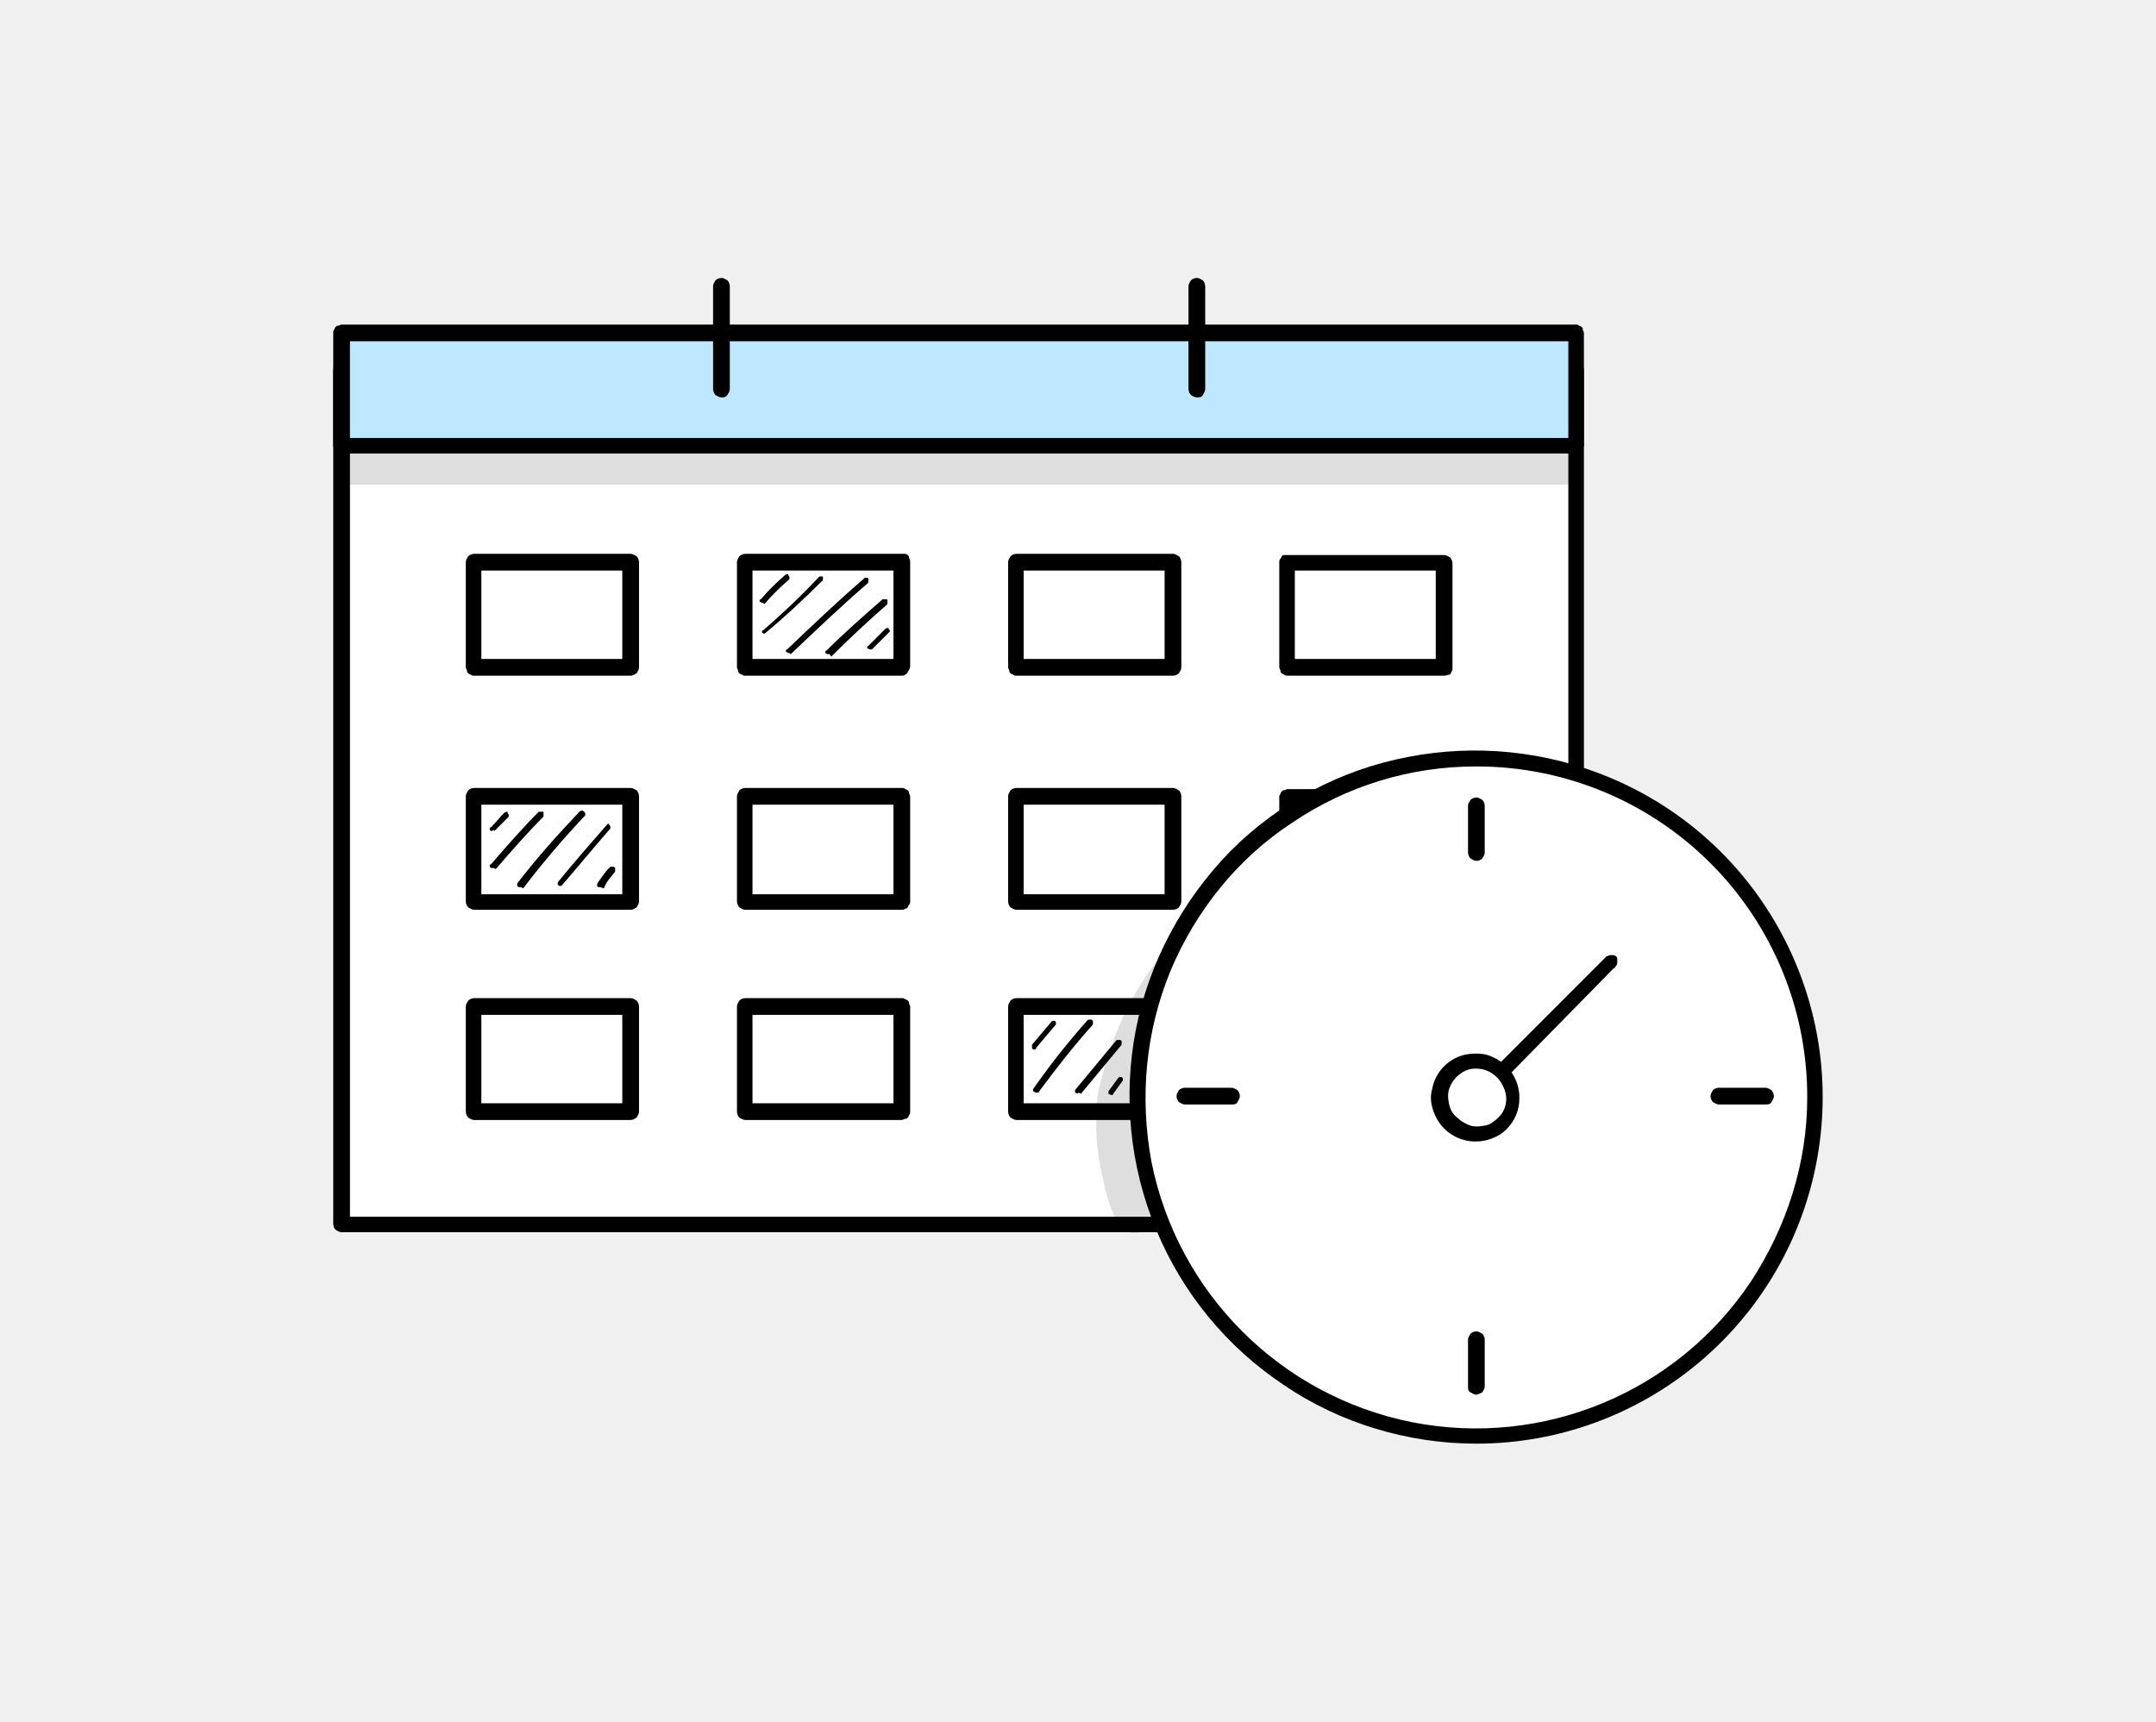
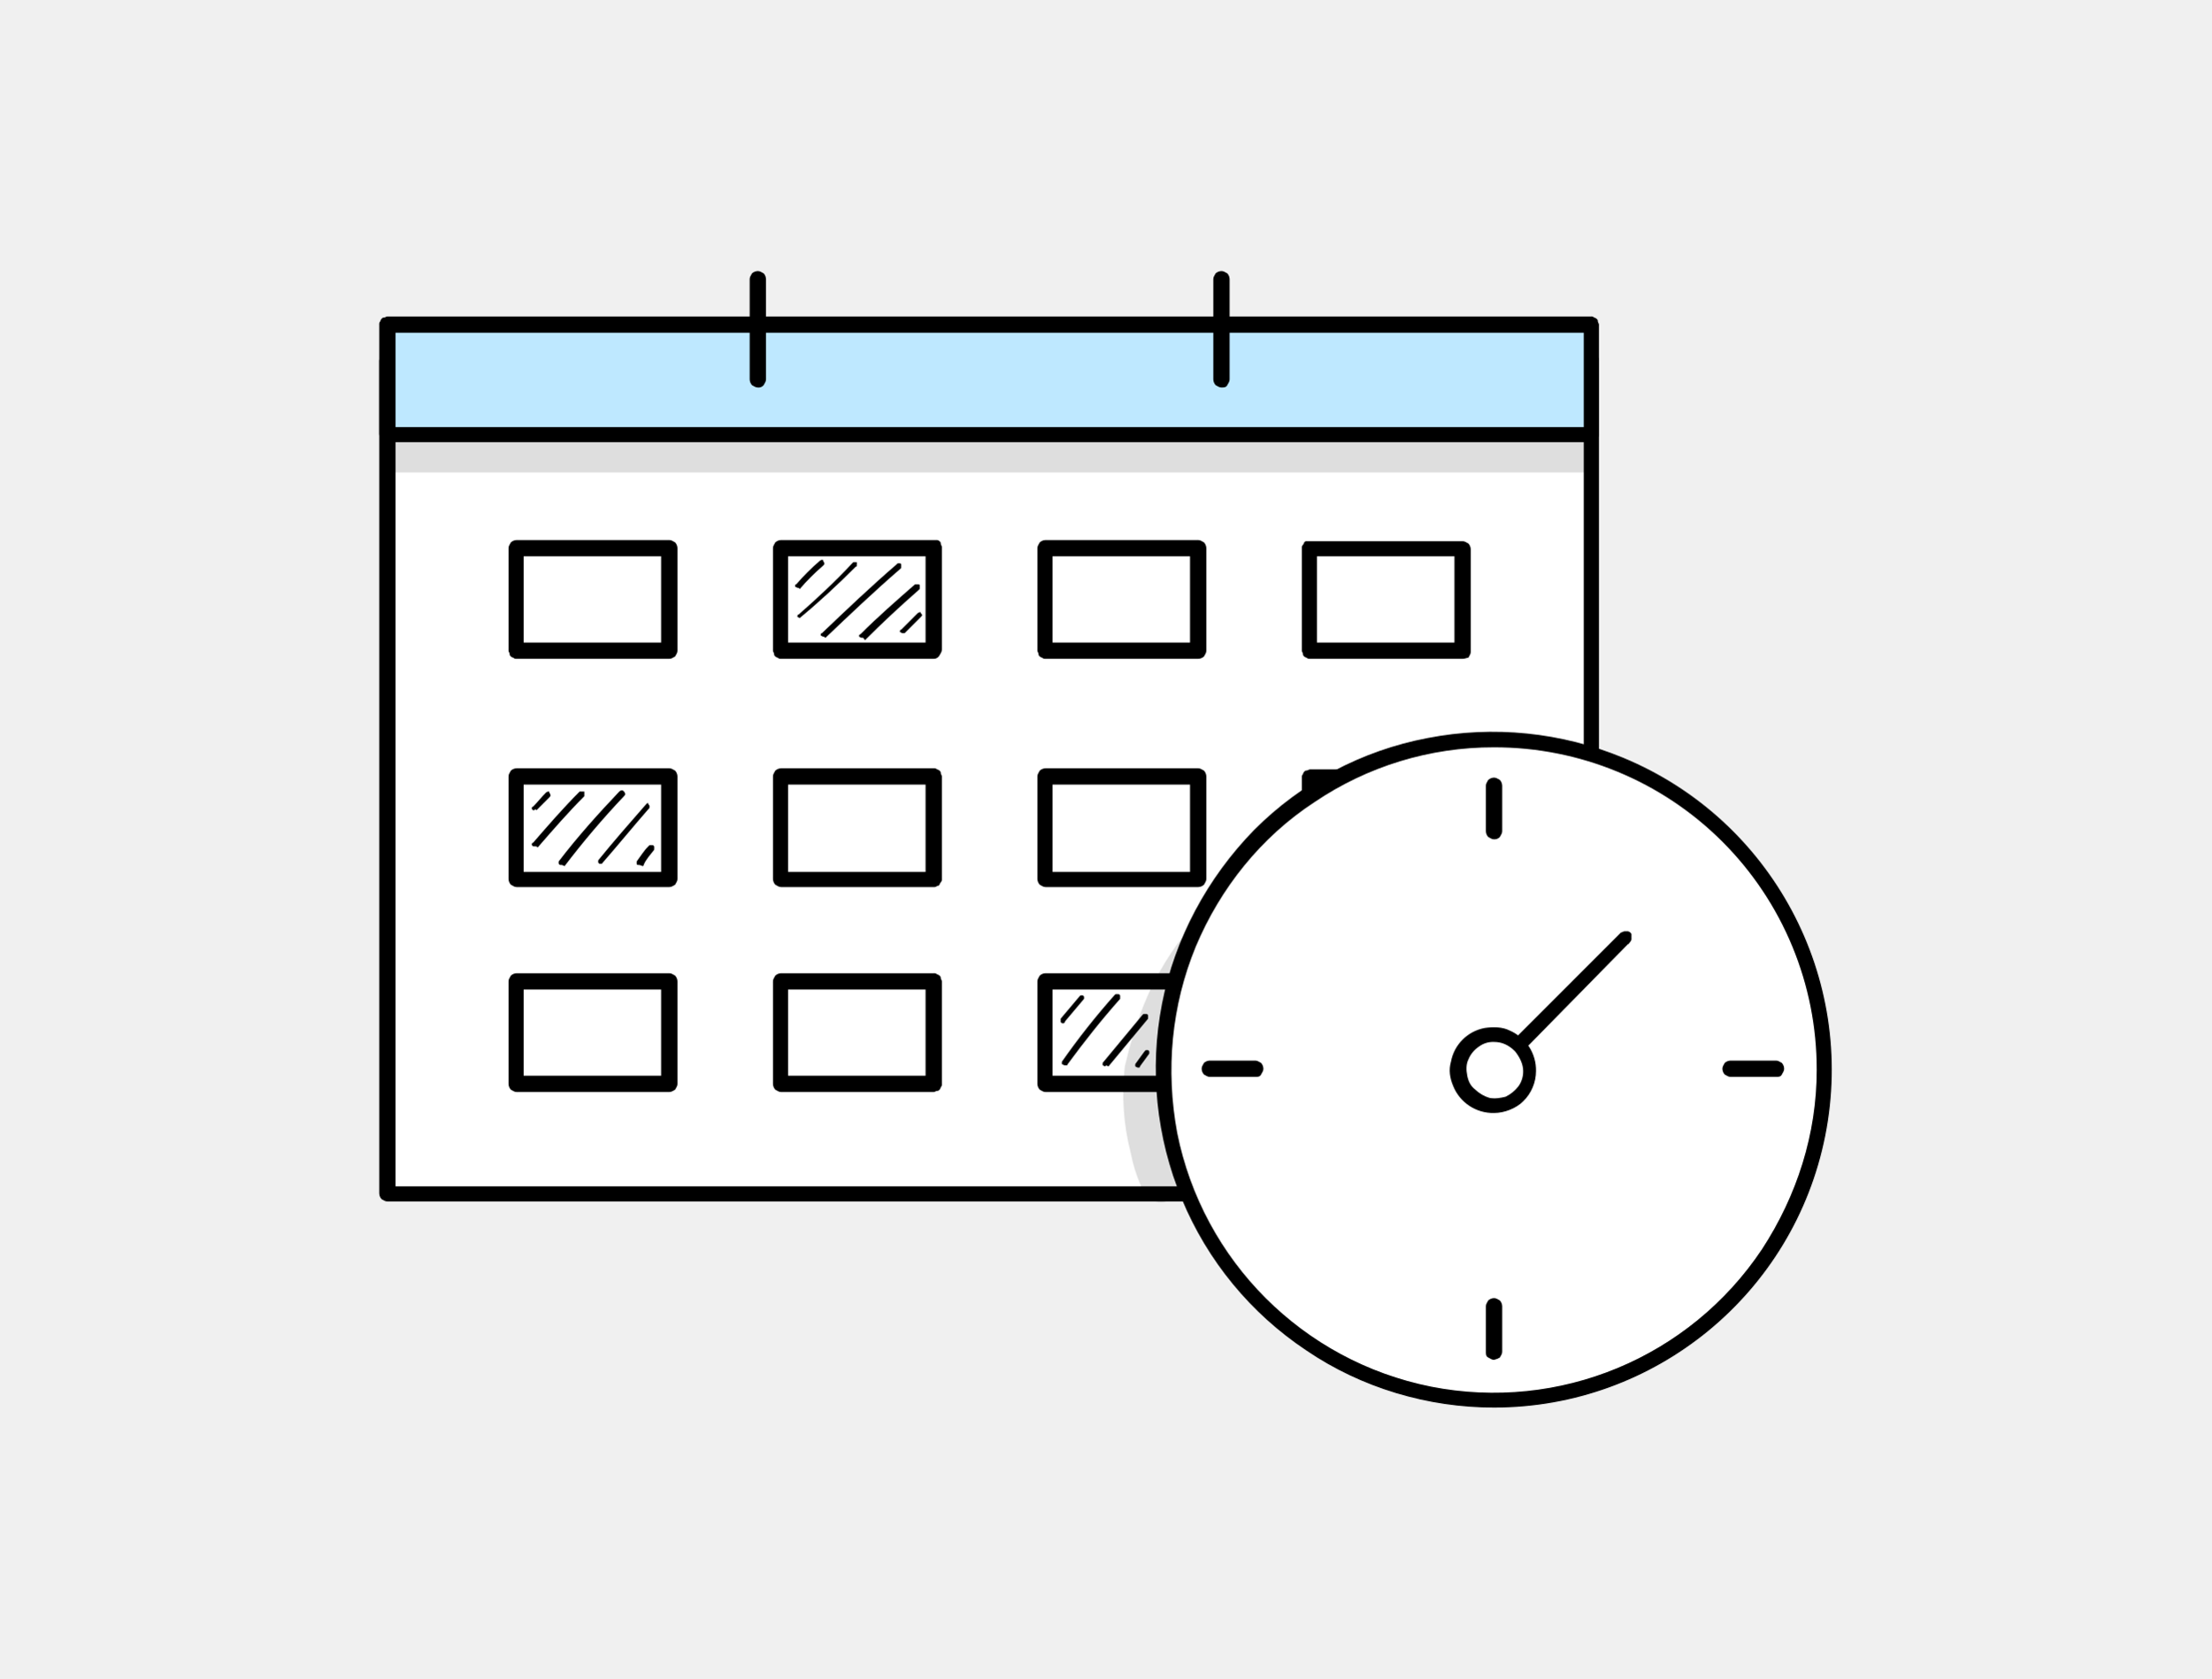
- <svg xmlns="http://www.w3.org/2000/svg" width="132.447" height="105.775" id="Layer_1" data-name="Layer 1" viewBox="0 0 1080 1080">
+ <svg xmlns="http://www.w3.org/2000/svg" width="152.447" height="115.775" id="Layer_1" data-name="Layer 1" viewBox="0 0 1080 1080">
  <defs>
    <style>.cls-1{fill:#fff;}.cls-2{fill:#bee8ff;}.cls-3{opacity:0.13;}</style>
  </defs>
  <path class="cls-1" d="M78.09,767.77h774V232.06h-774Z" />
  <path d="M852.81,773H78.09c-1.5,0-2.25-.74-3.74-1.49a5.73,5.73,0,0,1-1.5-3.75V232.06c0-1.5.75-2.25,1.5-3.75a5.72,5.72,0,0,1,3.74-1.49h774c1.5,0,2.25.75,3.75,1.49a5.72,5.72,0,0,1,1.49,3.75V767.77c0,1.5-.74,2.25-1.49,3.75A5.66,5.66,0,0,1,852.81,773ZM83.34,763.27H847.56v-526H83.34Z" />
  <path class="cls-2" d="M78.09,280h774V209.58h-774Z" />
  <path d="M852.81,284.51H78.09c-1.5,0-2.25-.75-3.74-1.5a5.73,5.73,0,0,1-1.5-3.75V208.83a2.75,2.75,0,0,1,.75-2.24,2.63,2.63,0,0,1,.74-1.5c.75-.75.75-.75,1.5-.75s1.5-.75,2.25-.75h774a2.76,2.76,0,0,1,2.25.75,2.62,2.62,0,0,1,1.5.75c.75.75.75.75.75,1.5s.74,1.5.74,2.24v70.43c0,1.5-.74,2.25-1.49,3.75A3,3,0,0,1,852.81,284.51ZM83.34,274.77H847.56V214.08H83.34Z" />
  <path class="cls-1" d="M259.41,352.69H161.26v65.93h98.15Z" />
  <path d="M259.41,423.87H161.26a2.76,2.76,0,0,1-2.25-.75,2.62,2.62,0,0,1-1.5-.75c-.75-.75-.75-.75-.75-1.5s-.75-1.5-.75-2.25V352.69c0-1.5.75-2.25,1.5-3.75a5.73,5.73,0,0,1,3.75-1.5h98.15c1.5,0,2.25.75,3.74,1.5a5.73,5.73,0,0,1,1.5,3.75v65.93c0,1.5-.75,2.25-1.5,3.75C261.66,423.12,260.91,423.87,259.41,423.87Zm-93.66-10.49h88.41V357.93H165.75Z" />
  <path class="cls-1" d="M429.49,352.69H331.34v65.93h98.15Z" />
  <path d="M429.49,423.87H331.34a2.76,2.76,0,0,1-2.25-.75,2.62,2.62,0,0,1-1.5-.75c-.75-.75-.75-.75-.75-1.5s-.75-1.5-.75-2.25V352.69c0-1.5.75-2.25,1.5-3.75a5.73,5.73,0,0,1,3.75-1.5H431.73a2.62,2.62,0,0,1,1.5.75c.75.75.75.75.75,1.5s.75,1.5.75,2.25v65.93c0,1.5-.75,2.25-1.5,3.75A4.12,4.12,0,0,1,429.49,423.87Zm-93.66-10.49h88.41V357.93H335.83Z" />
  <path class="cls-1" d="M599.56,352.69H501.41v65.93h98.15Z" />
  <path d="M599.56,423.87H501.41a2.74,2.74,0,0,1-2.24-.75,2.62,2.62,0,0,1-1.5-.75c-.75-.75-.75-.75-.75-1.5s-.75-1.5-.75-2.25V352.69c0-1.5.75-2.25,1.5-3.75a5.72,5.72,0,0,1,3.74-1.5h98.15c1.5,0,2.25.75,3.75,1.5a5.73,5.73,0,0,1,1.5,3.75v65.93c0,1.5-.75,2.25-1.5,3.75A5.73,5.73,0,0,1,599.56,423.87Zm-93.65-10.49h88.41V357.93H505.91Z" />
  <path class="cls-1" d="M769.64,352.69H671.49v65.93h98.15Z" />
  <path d="M769.64,423.87H671.49a2.76,2.76,0,0,1-2.25-.75,2.62,2.62,0,0,1-1.49-.75c-.75-.75-.75-.75-.75-1.5s-.75-1.5-.75-2.25V352.69a2.76,2.76,0,0,1,.75-2.25,2.32,2.32,0,0,0,.75-1.5c.75-.75.75-.75,1.49-.75h100.4c1.5,0,2.25.75,3.75,1.5a5.73,5.73,0,0,1,1.5,3.75v65.93c0,1.5-.75,2.25-1.5,3.75C772.64,423.12,771.14,423.87,769.64,423.87ZM676,413.38H764.4V357.93H676Z" />
  <path class="cls-1" d="M259.41,500.29H161.26v65.93h98.15Z" />
  <path d="M259.41,570.72H161.26c-1.5,0-2.25-.75-3.75-1.5a5.73,5.73,0,0,1-1.5-3.75V499.54c0-1.5.75-2.25,1.5-3.75a5.77,5.77,0,0,1,3.75-1.49h98.15c1.5,0,2.25.75,3.74,1.49a5.73,5.73,0,0,1,1.5,3.75v65.93c0,1.5-.75,2.25-1.5,3.75C261.66,570,260.91,570.72,259.41,570.72ZM165.75,561h88.41V504.79H165.75Z" />
  <path class="cls-1" d="M429.49,500.29H331.34v65.93h98.15Z" />
  <path d="M429.49,570.72H331.34c-1.5,0-2.25-.75-3.75-1.5a5.73,5.73,0,0,1-1.5-3.75V499.54c0-1.5.75-2.25,1.5-3.75a5.77,5.77,0,0,1,3.75-1.49h98.15a2.73,2.73,0,0,1,2.24.75,2.63,2.63,0,0,1,1.5.74c.75.75.75.75.75,1.5s.75,1.5.75,2.25v65.93a2.76,2.76,0,0,1-.75,2.25,2.32,2.32,0,0,0-.75,1.5c-.75.75-.75.75-1.5.75A2.74,2.74,0,0,1,429.49,570.72ZM335.83,561h88.41V504.79H335.83Z" />
  <path class="cls-1" d="M599.56,500.29H501.41v65.93h98.15Z" />
  <path d="M599.56,570.72H501.41c-1.49,0-2.24-.75-3.74-1.5a5.73,5.73,0,0,1-1.5-3.75V499.54c0-1.5.75-2.25,1.5-3.75a5.77,5.77,0,0,1,3.74-1.49h98.15c1.5,0,2.25.75,3.75,1.49a5.73,5.73,0,0,1,1.5,3.75v65.93c0,1.5-.75,2.25-1.5,3.75A5.73,5.73,0,0,1,599.56,570.72ZM505.91,561h88.41V504.79H505.91Z" />
  <path class="cls-1" d="M769.64,500.29H671.49v65.93h98.15Z" />
  <path d="M769.64,570.72H669.24a2.62,2.62,0,0,1-1.49-.75c-.75-.75-.75-.75-.75-1.5s-.75-1.5-.75-2.25V500.29A2.76,2.76,0,0,1,667,498a2.62,2.62,0,0,1,.75-1.5c.75-.75.75-.75,1.49-.75s1.5-.74,2.25-.74h98.15c1.5,0,2.25.74,3.75,1.49a5.73,5.73,0,0,1,1.5,3.75v65.93c0,1.5-.75,2.25-1.5,3.75C772.64,570,771.14,570.72,769.64,570.72ZM676,561H764.4V504.79H676Z" />
  <path class="cls-1" d="M259.41,631.41H161.26v65.93h98.15Z" />
  <path d="M259.41,702.59H161.26c-1.5,0-2.25-.75-3.75-1.5a5.73,5.73,0,0,1-1.5-3.75V631.41c0-1.5.75-2.25,1.5-3.75a5.73,5.73,0,0,1,3.75-1.5h98.15c1.5,0,2.25.75,3.74,1.5a5.73,5.73,0,0,1,1.5,3.75v65.93c0,1.5-.75,2.25-1.5,3.75C261.66,701.84,260.91,702.59,259.41,702.59ZM165.75,692.1h88.41V636.65H165.75Z" />
  <path class="cls-1" d="M429.49,631.41H331.34v65.93h98.15Z" />
  <path d="M429.49,702.59H331.34c-1.5,0-2.25-.75-3.75-1.5a5.73,5.73,0,0,1-1.5-3.75V631.41c0-1.5.75-2.25,1.5-3.75a5.73,5.73,0,0,1,3.75-1.5h98.15a2.73,2.73,0,0,1,2.24.75,2.62,2.62,0,0,1,1.5.75c.75.75.75.75.75,1.5s.75,1.5.75,2.25v65.93a2.76,2.76,0,0,1-.75,2.25,2.62,2.62,0,0,1-.75,1.5c-.75.75-.75.75-1.5.75S430.24,702.59,429.49,702.59ZM335.83,692.1h88.41V636.65H335.83Z" />
  <path class="cls-1" d="M599.56,631.41H501.41v65.93h98.15Z" />
  <path d="M599.56,702.59H501.41c-1.49,0-2.24-.75-3.74-1.5a5.73,5.73,0,0,1-1.5-3.75V631.41c0-1.5.75-2.25,1.5-3.75a5.72,5.72,0,0,1,3.74-1.5h98.15c1.5,0,2.25.75,3.75,1.5a5.73,5.73,0,0,1,1.5,3.75v65.93c0,1.5-.75,2.25-1.5,3.75A5.73,5.73,0,0,1,599.56,702.59ZM505.91,692.1h88.41V636.65H505.91Z" />
  <path class="cls-1" d="M769.64,631.41H671.49v65.93h98.15Z" />
  <path d="M769.64,702.59H669.24a2.62,2.62,0,0,1-1.49-.75c-.75-.75-.75-.75-.75-1.5s-.75-1.5-.75-2.25V632.16a2.76,2.76,0,0,1,.75-2.25,2.62,2.62,0,0,1,.75-1.5c.75-.75.75-.75,1.49-.75s1.5-.75,2.25-.75h98.15c1.5,0,2.25.75,3.75,1.5a5.73,5.73,0,0,1,1.5,3.75v65.93c0,1.5-.75,2.25-1.5,3.75C772.64,701.84,771.14,702.59,769.64,702.59ZM676,692.1H764.4V636.65H676Z" />
  <path d="M614.55,249.29c-1.5,0-2.25-.75-3.75-1.5a5.68,5.68,0,0,1-1.5-3.74V179.61c0-1.49.75-2.24,1.5-3.74a5.73,5.73,0,0,1,3.75-1.5c1.5,0,2.25.75,3.75,1.5a5.72,5.72,0,0,1,1.49,3.74v64.44c0,1.5-.74,2.25-1.49,3.74S616.05,249.29,614.55,249.29Z" />
  <path d="M316.35,249.29c-1.5,0-2.25-.75-3.75-1.5a5.72,5.72,0,0,1-1.49-3.74V179.61c0-1.49.75-2.24,1.49-3.74a5.73,5.73,0,0,1,3.75-1.5c1.5,0,2.25.75,3.75,1.5a5.72,5.72,0,0,1,1.5,3.74v64.44c0,1.5-.75,2.25-1.5,3.74A4.13,4.13,0,0,1,316.35,249.29Z" />
  <path d="M341.82,378.16h0l-1.49-.75v-.75a.73.73,0,0,1,.75-.74,141.34,141.34,0,0,1,15-15,2.62,2.62,0,0,1,1.5-.75c.75,0,.75,0,.75.75a2.62,2.62,0,0,1,.75,1.5c0,.75,0,.75-.75,1.5a141.34,141.34,0,0,0-15,15c-.75-.75-.75-.75-1.5-.75Z" />
  <path d="M409.26,407.38h0l-1.5-.75v-.74a.73.73,0,0,1,.75-.75L419,394.65a2.62,2.62,0,0,1,1.5-.75c.74,0,.74,0,.74.75l.75.75c0,.75,0,.75-.75,1.49l-10.48,10.49Z" />
  <path d="M172.5,521.27h-.75l-.75-.75v-.75a.73.73,0,0,1,.75-.75c3-3,5.24-6,8.24-9a2.62,2.62,0,0,1,1.5-.75c.75,0,.75,0,.75.75a2.62,2.62,0,0,1,.75,1.5c0,.75,0,.75-.75,1.5L174,521.27c-.74-.75-.74-.75-1.49,0Z" />
  <path d="M172.5,544.5h-.75l-.75-.75V543a.73.73,0,0,1,.75-.75c9.74-11.24,19.48-22.48,30-33h3v3c-10.49,10.49-20.23,21.73-30,33-.75-.74-.75-.74-2.24-.74Z" />
  <path d="M189.73,556.48H189l-.75-.75v-1.49c12-15.74,25.47-30.72,39-45a2.62,2.62,0,0,1,1.5-.75c.75,0,.75,0,1.5.75a2.62,2.62,0,0,1,.75,1.5c0,.75,0,.75-.75,1.5a547.13,547.13,0,0,0-38.21,45c-1.5-.75-1.5-.75-2.25-.75Z" />
  <path d="M215.2,555.73h-.75l-.75-.75v-1.49c9.74-12,20.23-24,30.72-36l.75-.75c.75,0,.75,0,.75.75l.75.75v1.5c-10.49,12-20.23,24-30.72,36Z" />
  <path d="M239.93,556.48h-.75a.73.73,0,0,1-.75-.75v-1.49c2.25-3,4.49-6.75,7.49-9.74l.75-.75h2.25l.75.75v2.24c-2.25,3-5.25,6-6.75,9.74a.73.73,0,0,1-.74.75A5.8,5.8,0,0,0,239.93,556.48Z" />
  <path d="M343.32,397.64h0l-1.5-.75v-.74a.73.73,0,0,1,.75-.75c12-10.49,24-21.73,34.47-33l.75-.75H380v2.25a.73.73,0,0,1-.75.75c-11.24,11.24-23.23,22.47-36,33Z" />
  <path d="M358.31,409.63h0l-1.5-.75v-.75a.73.73,0,0,1,.75-.75c15.73-15,31.47-30,47.95-44.2l.75-.75h1.5a.73.73,0,0,1,.75.75v2.25l-.75.75c-16.48,14.23-32.22,29.22-47.95,44.2C359.06,409.63,359.06,409.63,358.31,409.63Z" />
  <path d="M383,410.38h0l-1.5-.75v-.75a.73.73,0,0,1,.75-.75c11.24-11.24,23.23-21.73,35.22-32.21h2.25a.73.73,0,0,1,.75.74v2.25l-.75.75c-12,10.49-23.23,21-34.47,32.22C383.78,409.63,383.78,410.38,383,410.38Z" />
  <path d="M512.65,658.38h0c-.75,0-.75,0-1.5-.75v-2.25l12-14.23.75-.75h1.5l.75.75v1.5l-12,14.23c-.75,1.5-.75,1.5-1.5,1.5Z" />
  <path d="M513.4,685.35h0l-1.5-.75v-1.49a468.9,468.9,0,0,1,33.72-42.71l.75-.75h2.25l.75.75v2.25c-12,13.48-23.23,27.72-33.72,42a.73.73,0,0,1-.75.75Z" />
  <path d="M539.63,686.1h0l-1.5-.75v-1.5l25.47-30.71.75-.75h2.25l.75.75v2.24L541.87,686.1c-1.5-.75-1.5-.75-2.24,0Z" />
  <path d="M560.6,686.85h0l-1.49-.75v-1.5l6-8.24.75-.75h1.5l.75.75v1.5l-6,8.24c0,.75,0,.75-1.5.75Z" />
  <g class="cls-3">
    <path d="M852.81,280.76H78.09V304h774l.75-23.23Z" />
  </g>
  <path class="cls-1" d="M789.87,901.14A212.79,212.79,0,1,0,577.09,688.35,212.65,212.65,0,0,0,789.87,901.14Z" />
  <path d="M789.87,905.63c-42.7,0-85.41-12.74-120.63-36.71a216.55,216.55,0,0,1-80.16-97.4,218.91,218.91,0,0,1-12.74-125.88c8.24-41.95,29.22-80.91,59.19-111.63a213.68,213.68,0,0,1,111.64-59.19A219.52,219.52,0,0,1,873,487.55a217.33,217.33,0,0,1-83.17,418.08Zm0-424.82A205.15,205.15,0,0,0,674.49,516C640,538.5,613.8,571.47,598.07,608.93c-15.74,38.21-19.48,79.42-12,119.88A208.21,208.21,0,0,0,749.41,892.14,207.46,207.46,0,0,0,962.2,803.73c22.48-34.46,35.21-74.17,35.21-115.38A207.21,207.21,0,0,0,789.87,480.81Z" />
  <path d="M789.87,540c-1.5,0-2.25-.75-3.74-1.5a5.72,5.72,0,0,1-1.5-3.74V505.53c0-1.49.75-2.24,1.5-3.74a5.7,5.7,0,0,1,3.74-1.5c1.5,0,2.25.75,3.75,1.5a5.72,5.72,0,0,1,1.5,3.74v29.23c0,1.49-.75,2.24-1.5,3.74A4.85,4.85,0,0,1,789.87,540Z" />
  <path d="M789.87,874.91c-1.5,0-2.25-.75-3.74-1.5s-1.5-2.24-1.5-3.74V840.45c0-1.5.75-2.25,1.5-3.75a5.7,5.7,0,0,1,3.74-1.5c1.5,0,2.25.75,3.75,1.5a5.73,5.73,0,0,1,1.5,3.75v29.22c0,1.5-.75,2.24-1.5,3.74A12.67,12.67,0,0,1,789.87,874.91Z" />
  <path d="M971.19,692.85H942c-1.5,0-2.25-.75-3.75-1.5a5.73,5.73,0,0,1-1.5-3.75c0-1.5.75-2.25,1.5-3.75a5.77,5.77,0,0,1,3.75-1.49h29.22c1.5,0,2.25.75,3.75,1.49a5.72,5.72,0,0,1,1.49,3.75c0,1.5-.74,2.25-1.49,3.75S972.69,692.85,971.19,692.85Z" />
  <path d="M636.28,692.85H607.06c-1.5,0-2.25-.75-3.75-1.5a5.73,5.73,0,0,1-1.5-3.75c0-1.5.75-2.25,1.5-3.75a5.77,5.77,0,0,1,3.75-1.49h29.22c1.5,0,2.25.75,3.74,1.49a5.73,5.73,0,0,1,1.5,3.75c0,1.5-.75,2.25-1.5,3.75S637.78,692.85,636.28,692.85Z" />
  <path d="M794.37,688.35c-.75,0-2.25,0-3-.75s-1.5-1.5-1.5-2.25-.75-2.24,0-3c0-.75.75-1.5,1.5-2.25L870,601.44l1.5-1.5c.75,0,1.5-.75,2.25-.75H876a2.62,2.62,0,0,1,1.49.75c.75.75.75.75.75,1.5v2.25a2.74,2.74,0,0,1-.75,2.24c-.75.75-.75,1.5-1.49,1.5l-77.93,79.42A5.68,5.68,0,0,1,794.37,688.35Z" />
  <path class="cls-1" d="M789.87,711.58a23.23,23.23,0,1,0-23.22-23.23A23.35,23.35,0,0,0,789.87,711.58Z" />
  <path d="M789.87,716.07a27.63,27.63,0,0,1-26.22-17.23c-2.25-5.25-3-10.49-1.5-15.73a27.12,27.12,0,0,1,21.73-21.73c5.24-.75,11.24-.75,15.73,1.5a29.18,29.18,0,0,1,12.74,10.49,27.66,27.66,0,0,1,4.5,15.73,27.19,27.19,0,0,1-8.25,19.48C804.11,713.08,796.62,716.07,789.87,716.07Zm0-45.7a15.06,15.06,0,0,0-9.74,3,18.3,18.3,0,0,0-6.74,8.24c-1.5,3-1.5,6.74-.75,10.49s2.25,6.74,5.24,9a21.91,21.91,0,0,0,9,5.24c3.74.75,7.49,0,10.49-.75a23.47,23.47,0,0,0,8.24-6.74,16.52,16.52,0,0,0,3-9.74c0-4.5-2.24-9-5.24-12.74-4.5-4.49-9-6-13.49-6Z" />
  <g class="cls-3">
    <path d="M583.08,654.63c0-1.49.75-3.74.75-5.24a228.75,228.75,0,0,1,18-53.95c-.75-1.49-2.25-2.24-3.74-3a188.29,188.29,0,0,0-29.22,44.2,234.79,234.79,0,0,0-14.24,40.46l-2.25,9a153,153,0,0,0,3.75,55.45,104.48,104.48,0,0,0,6.74,21.72c.75,2.25,1.5,4.5,3,6a16.22,16.22,0,0,0,6,3.74,12.78,12.78,0,0,0,7.5,0,11.61,11.61,0,0,0,6-4.49,12.09,12.09,0,0,0,2.25-6.74c0-2.25-.75-5.25-2.25-6.75h0v.75a.73.73,0,0,0-.75-.75c-.75-2.24-1.5-5.24-2.25-7.49a123.75,123.75,0,0,1-6.74-52.45C577.84,680.11,580.08,667.37,583.08,654.63Z" />
  </g>
</svg>
